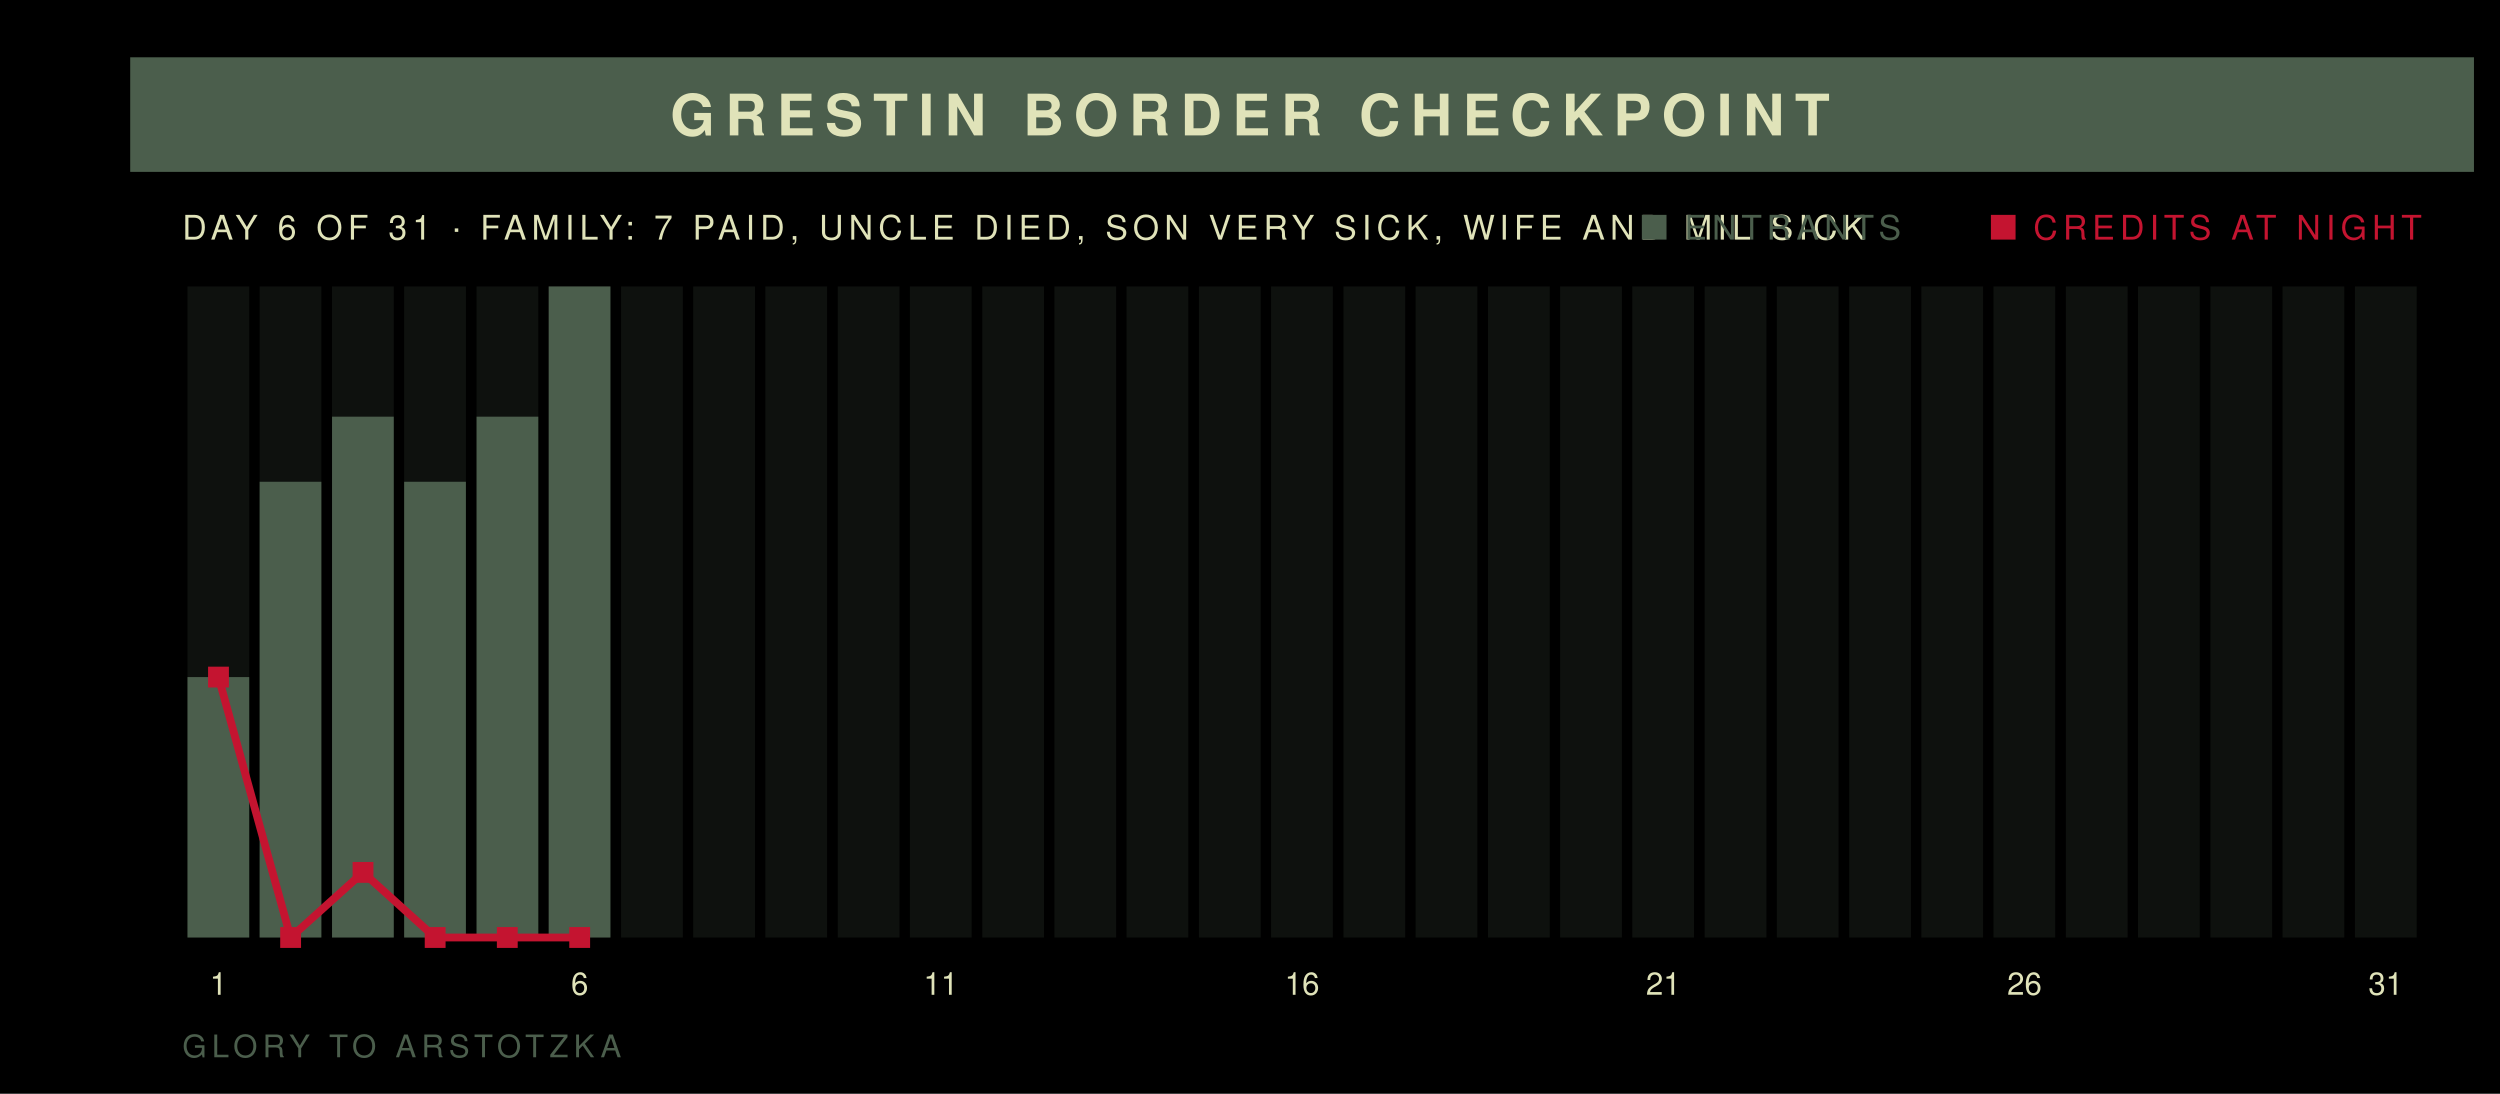
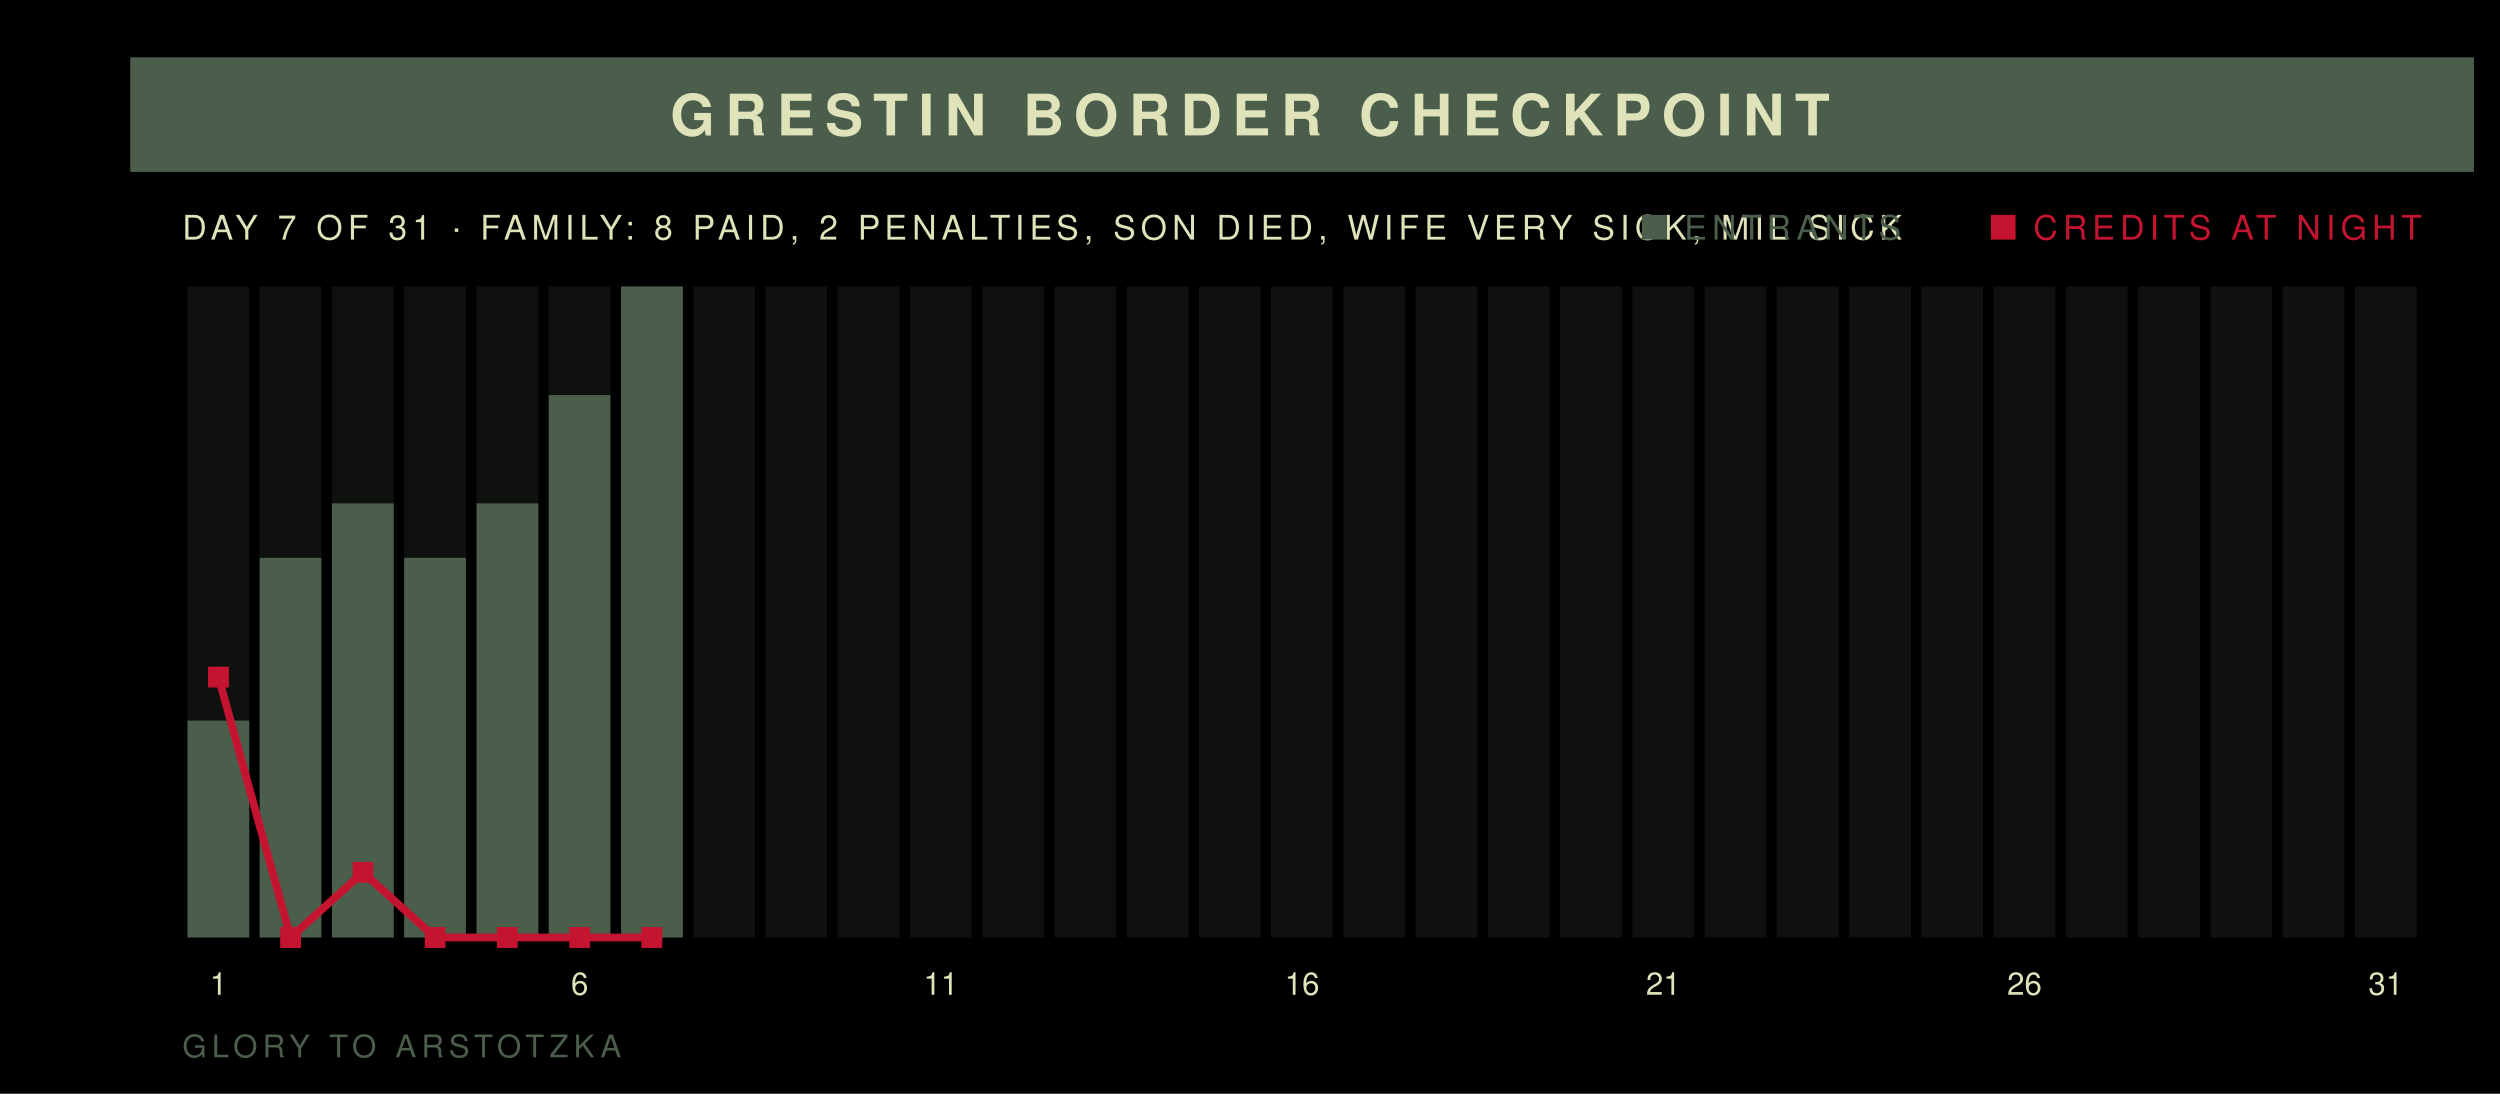
<svg xmlns="http://www.w3.org/2000/svg" width="960" height="420" viewBox="0 0 960 420" font-family="-apple-system, Helvetica, sans-serif">
  <rect width="960" height="420" fill="#000000" />
  <rect x="50" y="22" width="900" height="44" fill="#4b5e4c" />
  <text x="480.0" y="52" fill="#e0e3b9" font-size="22" font-weight="800" text-anchor="middle" letter-spacing="4">GRESTIN BORDER CHECKPOINT</text>
-   <text x="70" y="92" fill="#e0e3b9" font-size="13" letter-spacing="2">DAY 6 OF 31  ·  FAMILY: 7 PAID, UNCLE DIED, SON VERY SICK, WIFE AND MIL SICK</text>
+   <text x="70" y="92" fill="#e0e3b9" font-size="13" letter-spacing="2">DAY 7 OF 31  ·  FAMILY: 8 PAID, 2 PENALTIES, SON DIED, WIFE VERY SICK, MIL SICK</text>
  <text x="930" y="92" fill="#c41430" font-size="13" text-anchor="end" letter-spacing="2">■ CREDITS AT NIGHT</text>
  <text x="730" y="92" fill="#4b5e4c" font-size="13" text-anchor="end" letter-spacing="2">■ ENTRANTS</text>
  <rect x="72.0" y="110" width="23.7" height="250" fill="#293229" opacity="0.35" />
  <text x="83.9" y="382" fill="#e0e3b9" font-size="12" text-anchor="middle">1</text>
  <rect x="99.7" y="110" width="23.7" height="250" fill="#293229" opacity="0.35" />
  <rect x="127.5" y="110" width="23.7" height="250" fill="#293229" opacity="0.35" />
  <rect x="155.2" y="110" width="23.7" height="250" fill="#293229" opacity="0.35" />
  <rect x="183.0" y="110" width="23.7" height="250" fill="#293229" opacity="0.35" />
  <rect x="210.7" y="110" width="23.7" height="250" fill="#293229" opacity="0.35" />
  <text x="222.6" y="382" fill="#e0e3b9" font-size="12" text-anchor="middle">6</text>
  <rect x="238.5" y="110" width="23.7" height="250" fill="#293229" opacity="0.35" />
  <rect x="266.2" y="110" width="23.7" height="250" fill="#293229" opacity="0.35" />
  <rect x="293.9" y="110" width="23.7" height="250" fill="#293229" opacity="0.35" />
  <rect x="321.7" y="110" width="23.7" height="250" fill="#293229" opacity="0.35" />
  <rect x="349.4" y="110" width="23.7" height="250" fill="#293229" opacity="0.35" />
  <text x="361.3" y="382" fill="#e0e3b9" font-size="12" text-anchor="middle">11</text>
  <rect x="377.2" y="110" width="23.7" height="250" fill="#293229" opacity="0.35" />
  <rect x="404.9" y="110" width="23.7" height="250" fill="#293229" opacity="0.35" />
  <rect x="432.6" y="110" width="23.7" height="250" fill="#293229" opacity="0.35" />
  <rect x="460.4" y="110" width="23.7" height="250" fill="#293229" opacity="0.35" />
  <rect x="488.1" y="110" width="23.7" height="250" fill="#293229" opacity="0.35" />
  <text x="500.0" y="382" fill="#e0e3b9" font-size="12" text-anchor="middle">16</text>
  <rect x="515.9" y="110" width="23.7" height="250" fill="#293229" opacity="0.35" />
  <rect x="543.6" y="110" width="23.7" height="250" fill="#293229" opacity="0.35" />
  <rect x="571.4" y="110" width="23.7" height="250" fill="#293229" opacity="0.35" />
  <rect x="599.1" y="110" width="23.7" height="250" fill="#293229" opacity="0.35" />
  <rect x="626.8" y="110" width="23.7" height="250" fill="#293229" opacity="0.35" />
  <text x="638.7" y="382" fill="#e0e3b9" font-size="12" text-anchor="middle">21</text>
  <rect x="654.6" y="110" width="23.7" height="250" fill="#293229" opacity="0.35" />
  <rect x="682.3" y="110" width="23.7" height="250" fill="#293229" opacity="0.35" />
  <rect x="710.1" y="110" width="23.7" height="250" fill="#293229" opacity="0.35" />
  <rect x="737.8" y="110" width="23.7" height="250" fill="#293229" opacity="0.35" />
  <rect x="765.5" y="110" width="23.7" height="250" fill="#293229" opacity="0.35" />
  <text x="777.4" y="382" fill="#e0e3b9" font-size="12" text-anchor="middle">26</text>
  <rect x="793.3" y="110" width="23.7" height="250" fill="#293229" opacity="0.35" />
  <rect x="821.0" y="110" width="23.7" height="250" fill="#293229" opacity="0.35" />
  <rect x="848.8" y="110" width="23.7" height="250" fill="#293229" opacity="0.35" />
  <rect x="876.5" y="110" width="23.7" height="250" fill="#293229" opacity="0.35" />
  <rect x="904.3" y="110" width="23.7" height="250" fill="#293229" opacity="0.35" />
  <text x="916.1" y="382" fill="#e0e3b9" font-size="12" text-anchor="middle">31</text>
-   <rect x="72.0" y="260.0" width="23.7" height="100.0" fill="#4b5e4c" />
-   <rect x="99.7" y="185.0" width="23.7" height="175.0" fill="#4b5e4c" />
-   <rect x="127.5" y="160.0" width="23.7" height="200.0" fill="#4b5e4c" />
-   <rect x="155.2" y="185.0" width="23.7" height="175.0" fill="#4b5e4c" />
-   <rect x="183.0" y="160.0" width="23.7" height="200.0" fill="#4b5e4c" />
-   <rect x="210.7" y="110.0" width="23.7" height="250.0" fill="#4b5e4c" />
-   <polyline points="83.9,260.0 111.6,360.0 139.4,335.0 167.1,360.0 194.8,360.0 222.6,360.0" fill="none" stroke="#c41430" stroke-width="3" />
+   <rect x="72.0" y="276.7" width="23.7" height="83.3" fill="#4b5e4c" />
+   <rect x="99.7" y="214.2" width="23.7" height="145.8" fill="#4b5e4c" />
+   <rect x="127.5" y="193.3" width="23.7" height="166.7" fill="#4b5e4c" />
+   <rect x="155.2" y="214.2" width="23.7" height="145.8" fill="#4b5e4c" />
+   <rect x="183.0" y="193.3" width="23.7" height="166.7" fill="#4b5e4c" />
+   <rect x="210.7" y="151.7" width="23.7" height="208.3" fill="#4b5e4c" />
+   <rect x="238.5" y="110.0" width="23.7" height="250.0" fill="#4b5e4c" />
+   <polyline points="83.9,260.0 111.6,360.0 139.4,335.0 167.1,360.0 194.8,360.0 222.6,360.0 250.3,360.0" fill="none" stroke="#c41430" stroke-width="3" />
  <rect x="79.9" y="256.0" width="8" height="8" fill="#c41430" />
  <rect x="107.6" y="356.0" width="8" height="8" fill="#c41430" />
  <rect x="135.4" y="331.0" width="8" height="8" fill="#c41430" />
  <rect x="163.1" y="356.0" width="8" height="8" fill="#c41430" />
  <rect x="190.8" y="356.0" width="8" height="8" fill="#c41430" />
  <rect x="218.6" y="356.0" width="8" height="8" fill="#c41430" />
+   <rect x="246.3" y="356.0" width="8" height="8" fill="#c41430" />
  <text x="70" y="406" fill="#4b5e4c" font-size="12" letter-spacing="2">GLORY TO ARSTOTZKA</text>
</svg>
